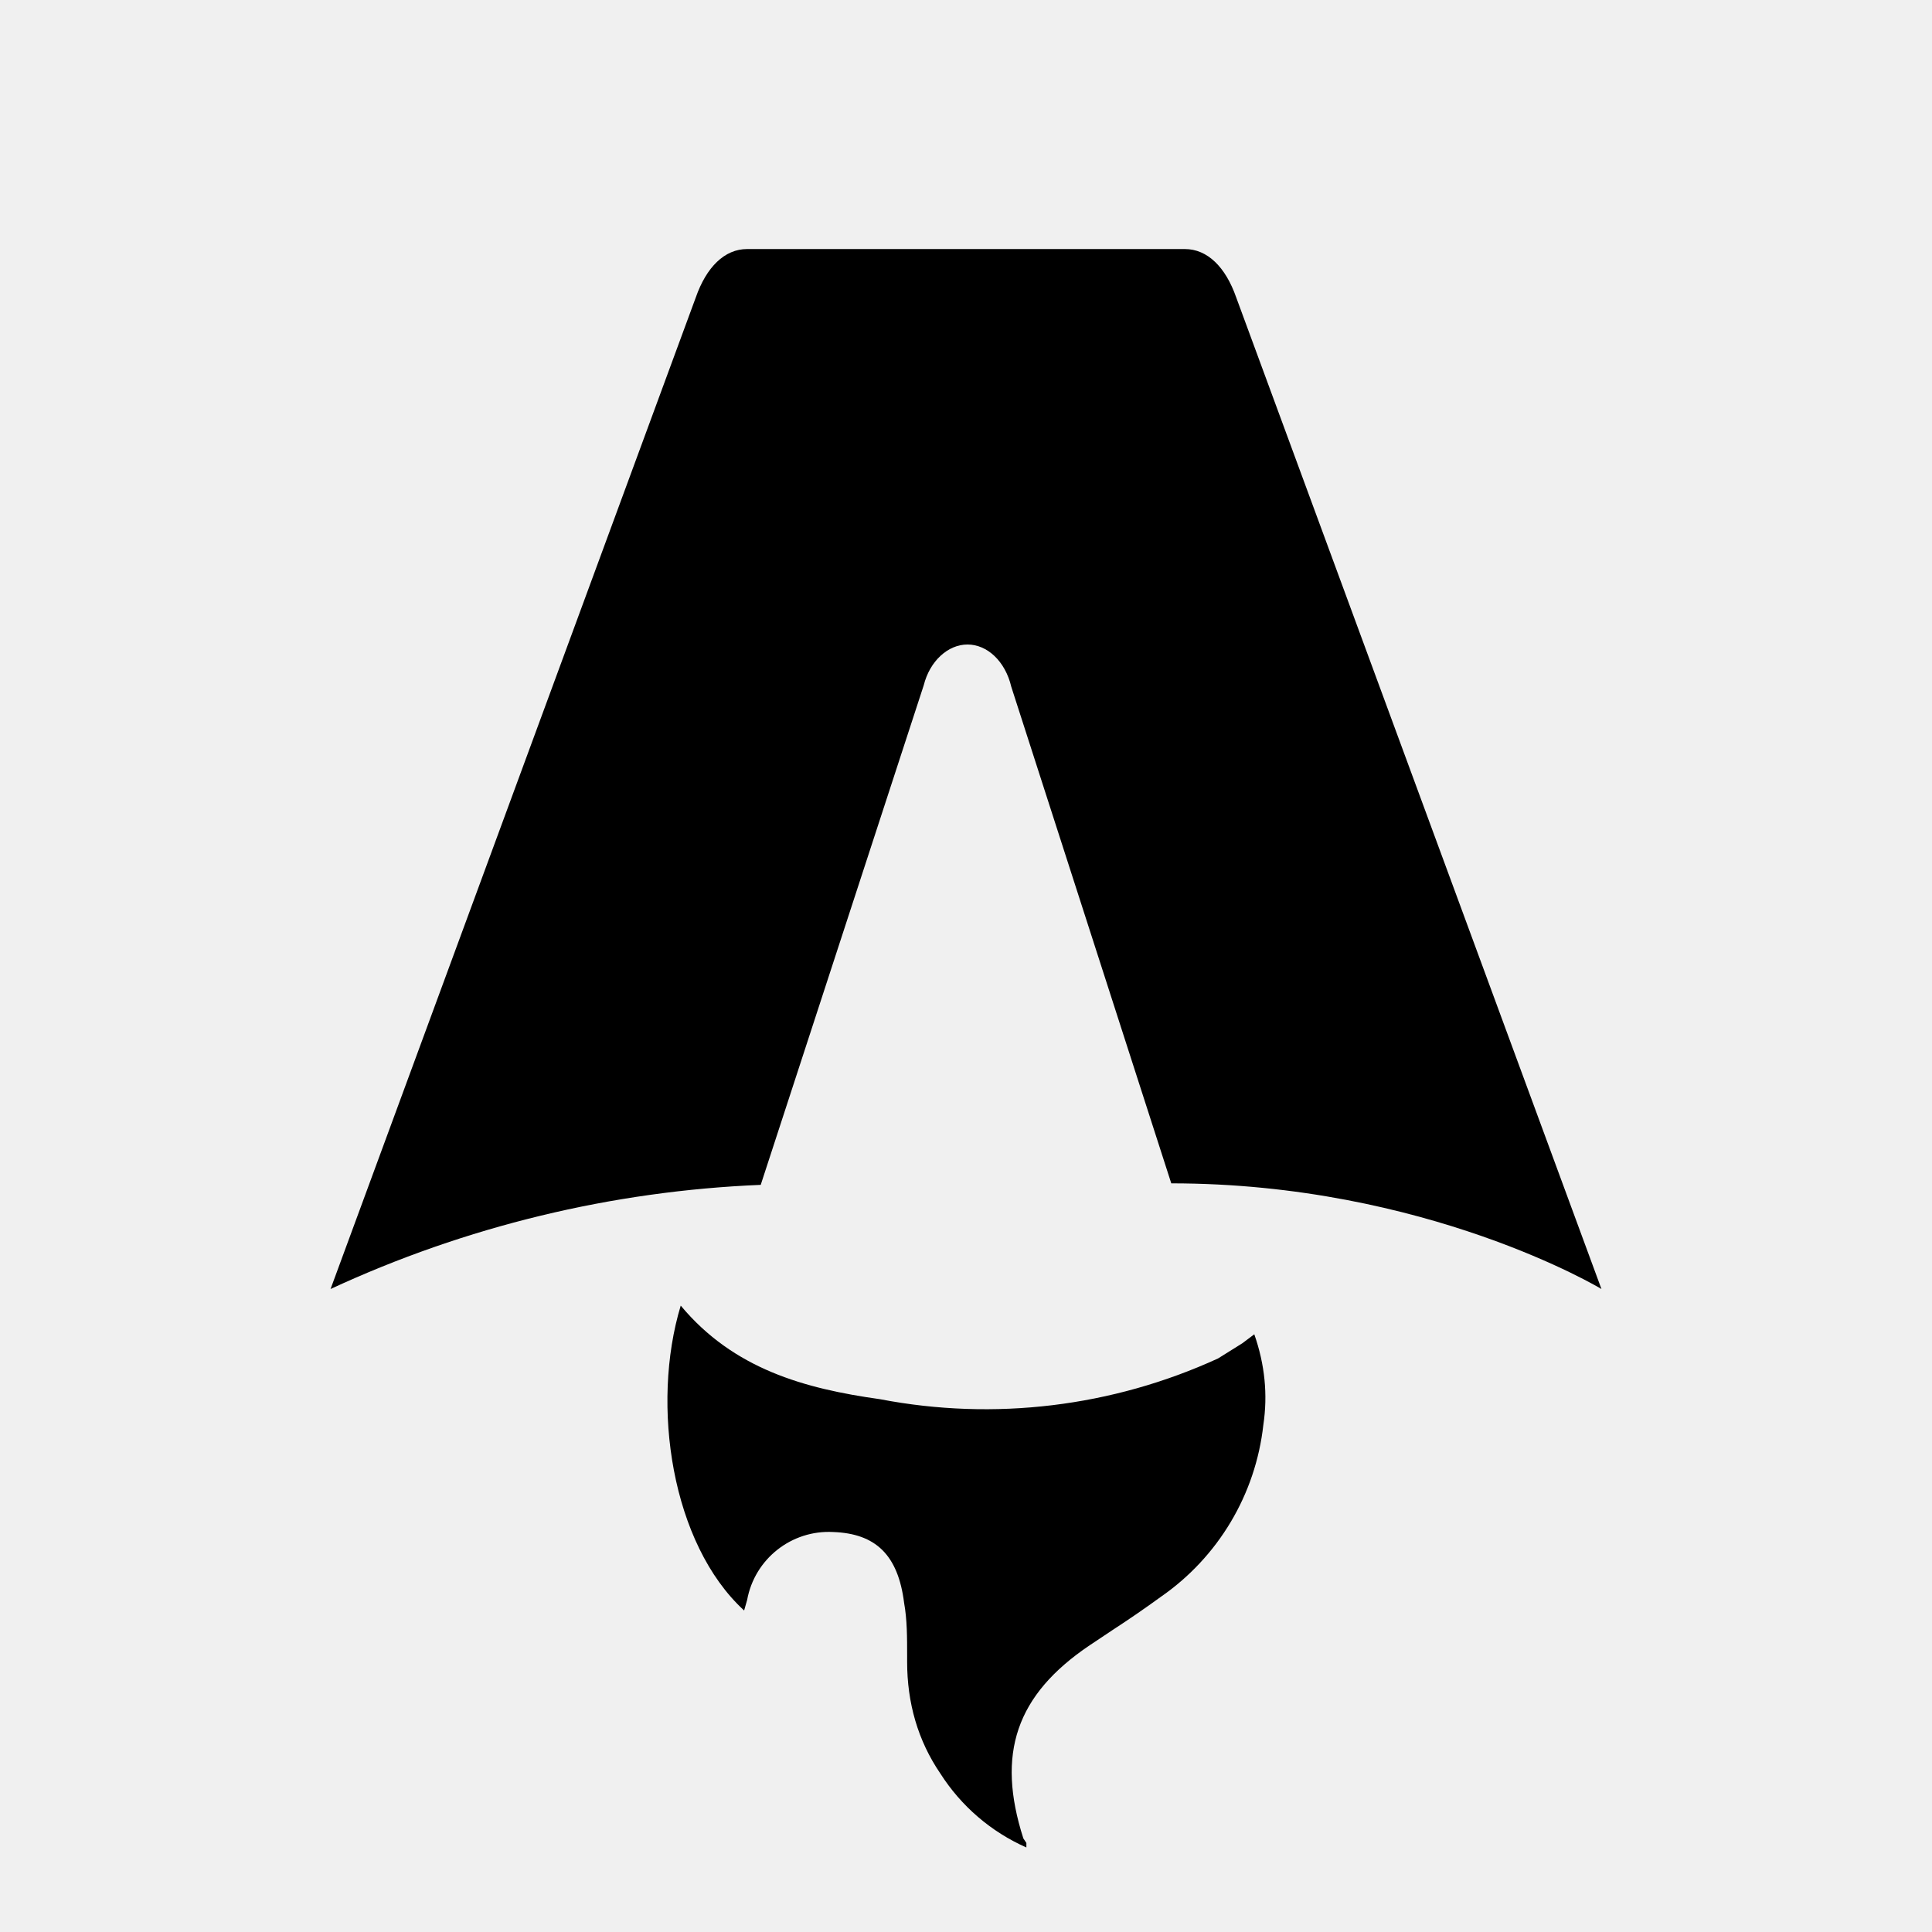
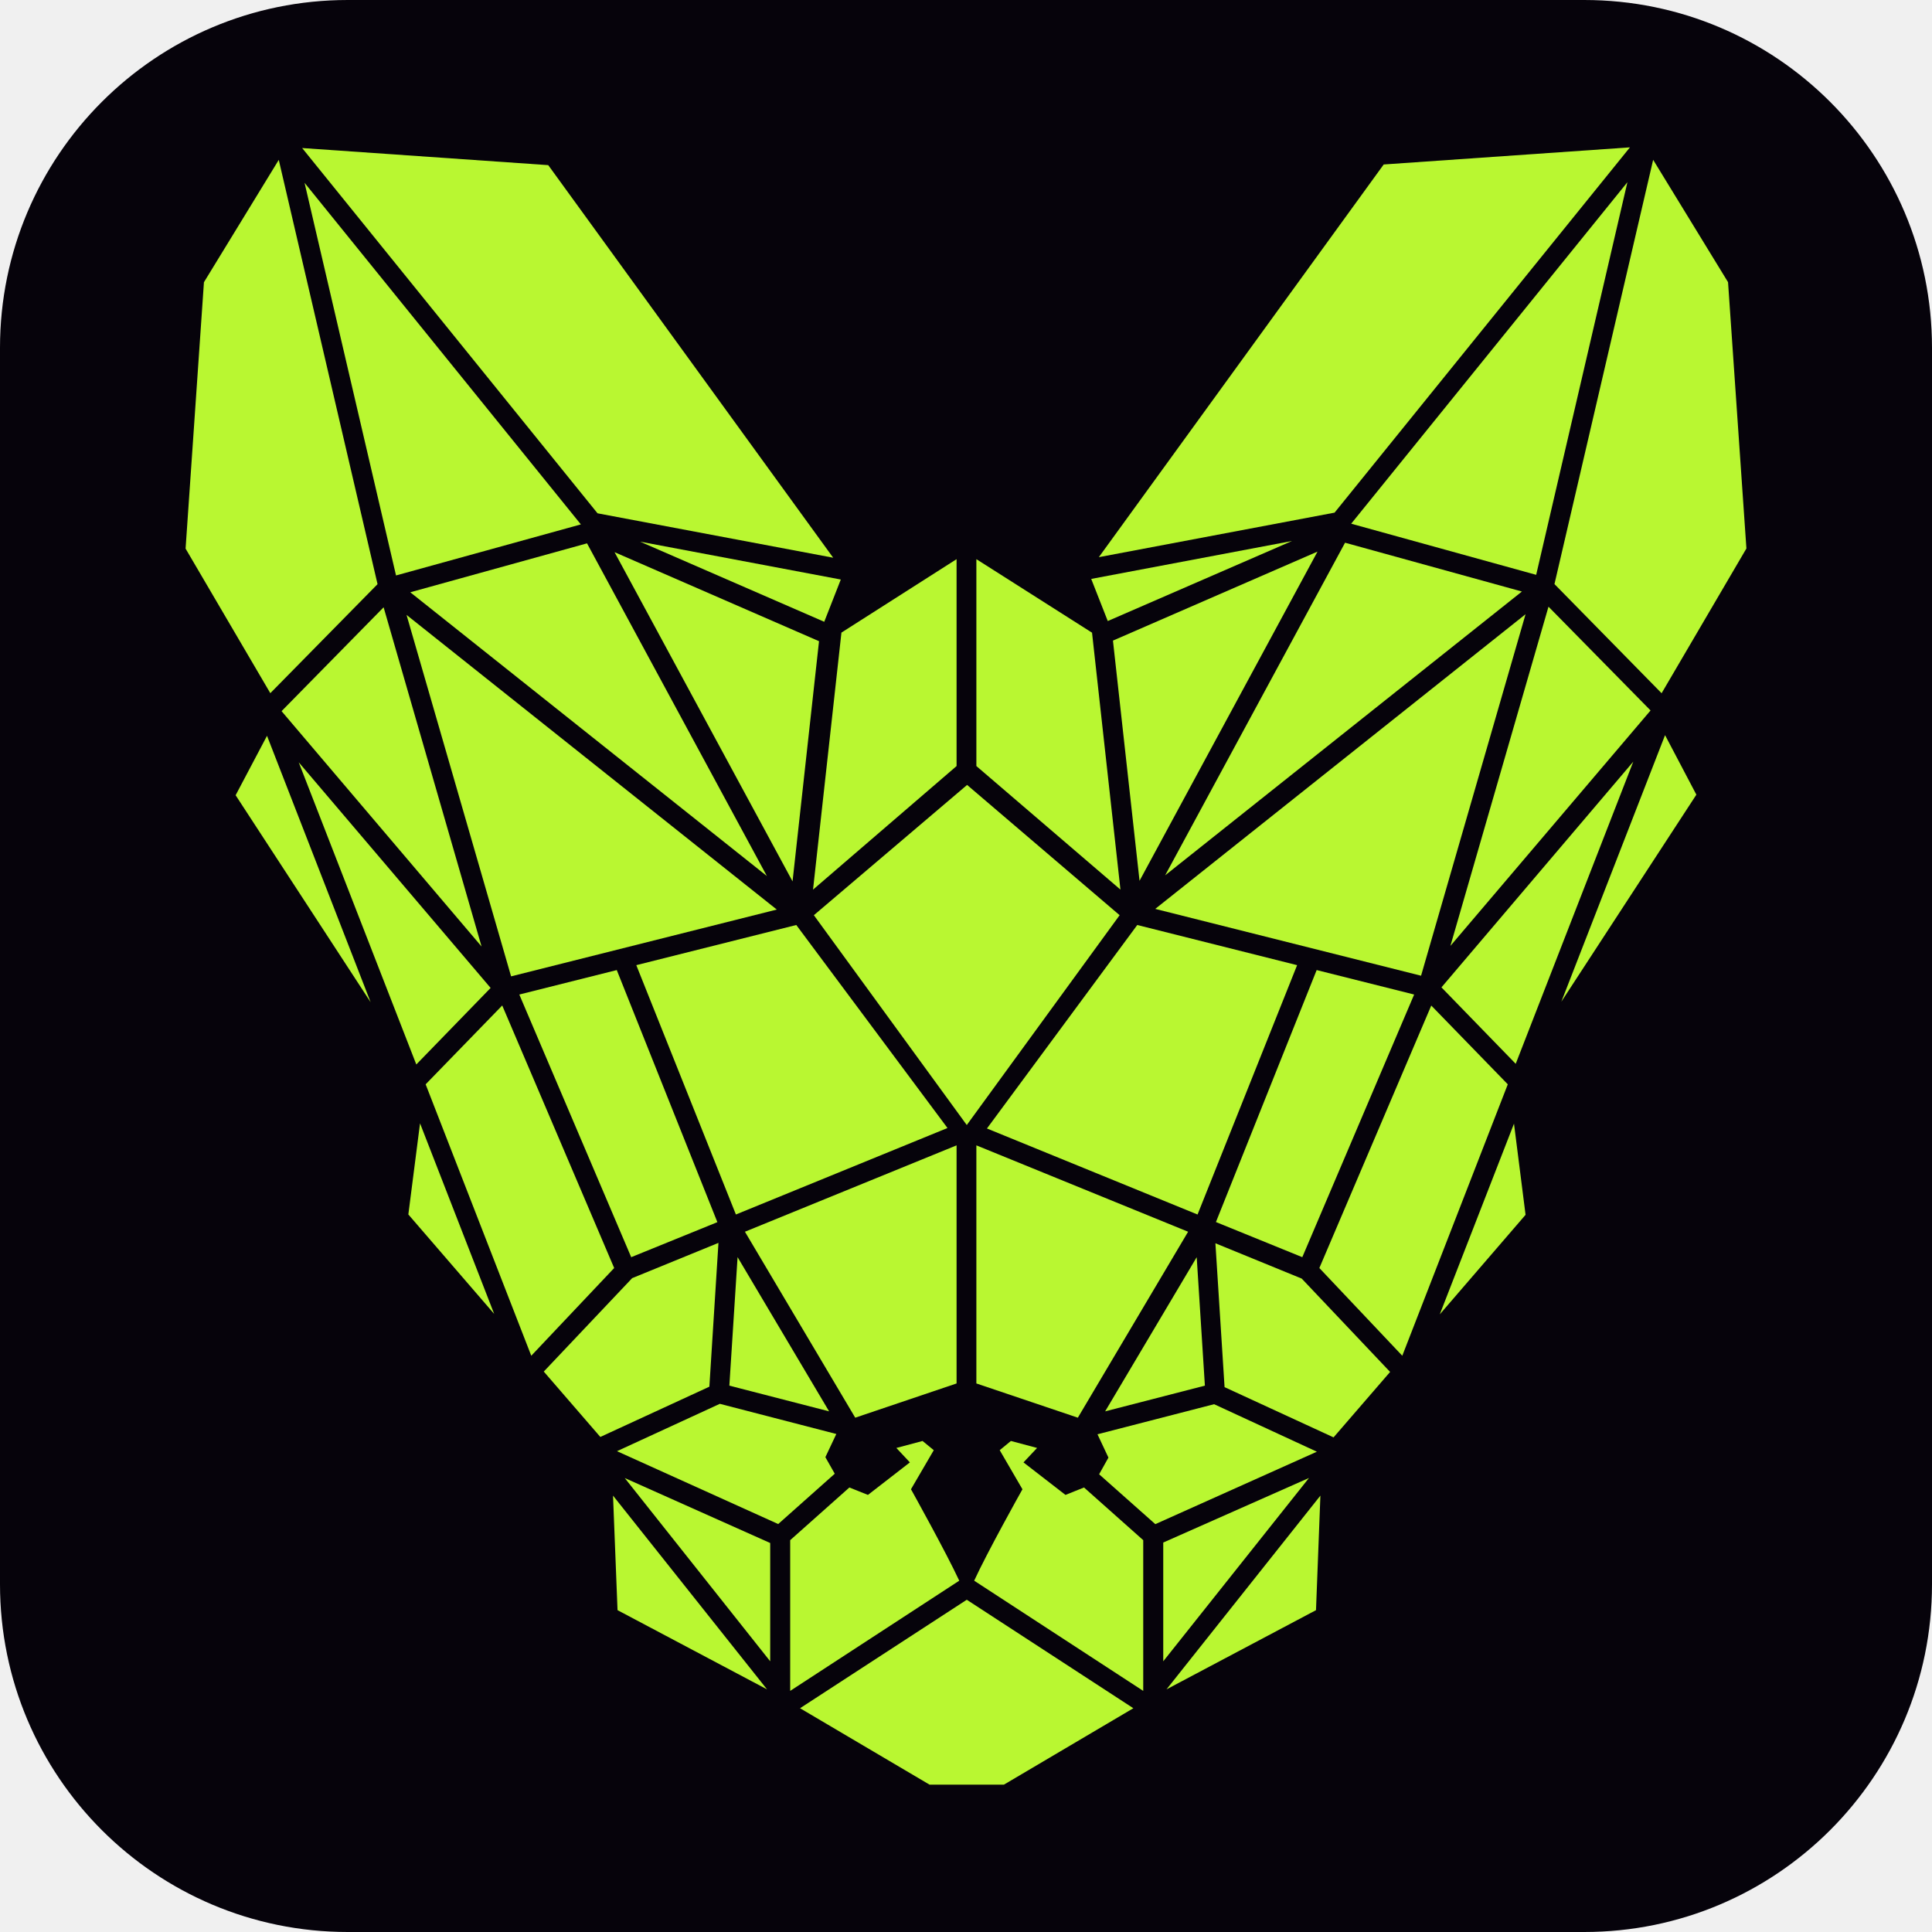
- <svg xmlns="http://www.w3.org/2000/svg" fill="none" viewBox="0 0 128 128">
-   <path d="M50.4 78.5a75.1 75.1 0 0 0-28.5 6.9l24.2-65.7c.7-2 1.9-3.2 3.4-3.2h29c1.5 0 2.7 1.2 3.4 3.2l24.2 65.7s-11.6-7-28.5-7L67 45.5c-.4-1.7-1.6-2.8-2.9-2.8-1.3 0-2.5 1.1-2.9 2.7L50.4 78.5Zm-1.1 28.2Zm-4.2-20.2c-2 6.6-.6 15.8 4.2 20.2a17.5 17.5 0 0 1 .2-.7 5.5 5.5 0 0 1 5.7-4.5c2.8.1 4.3 1.5 4.7 4.7.2 1.1.2 2.3.2 3.5v.4c0 2.7.7 5.2 2.2 7.4a13 13 0 0 0 5.7 4.9v-.3l-.2-.3c-1.8-5.6-.5-9.5 4.4-12.8l1.5-1a73 73 0 0 0 3.2-2.2 16 16 0 0 0 6.8-11.4c.3-2 .1-4-.6-6l-.8.6-1.6 1a37 37 0 0 1-22.4 2.7c-5-.7-9.7-2-13.2-6.2Z" />
-   <style>
-         path { fill: #000; }
-         @media (prefers-color-scheme: dark) {
-             path { fill: #FFF; }
-         }
-     </style>
+ <svg xmlns="http://www.w3.org/2000/svg" viewBox="237.768 271.342 420.712 420.712" width="64" height="64">
+   <rect x="237.768" y="271.342" width="420.712" height="420.712" rx="75.728" fill="#06030B" />
+   <g fill="#B9F731">
+     <g id="cat" transform="translate(-99.048 -40.73)">
+       <path id="path1" d="M0 0v19.32l-23.755 10.611Z" style="fill:#B9F731;fill-rule:nonzero;stroke:none" transform="matrix(1.33333 0 0 -1.33333 504.536 673.838)" />
+       <path id="path2" d="m0 0 24.415-12.934L-.737 18.707Z" style="fill:#B9F731;fill-rule:nonzero;stroke:none" transform="matrix(1.33333 0 0 -1.33333 471.29 662.7)" />
+       <path id="path3" d="m0 0-1.342-20.988 16.291-4.2z" style="fill:#B9F731;fill-rule:nonzero;stroke:none" transform="matrix(1.33333 0 0 -1.33333 497.43 585.825)" />
+       <path id="path4" d="m0 0 1.787 3.786-19.025 4.927L-34.035.978l26.33-11.9 9.236 8.219z" style="fill:#B9F731;fill-rule:nonzero;stroke:none" transform="matrix(1.33333 0 0 -1.33333 516.55 629.385)" />
+       <path id="path5" d="m0 0-14.954-25.18 16.291 4.2z" style="fill:#B9F731;fill-rule:nonzero;stroke:none" transform="matrix(1.33333 0 0 -1.33333 597.41 585.836)" />
+       <path id="path6" d="M0 0v38.887l-34.565-14.108 18.013-30.37Z" style="fill:#B9F731;fill-rule:nonzero;stroke:none" transform="matrix(1.33333 0 0 -1.33333 545.12 613.333)" />
+       <path id="path7" d="m0 0-14.095-5.76-14.434-15.256 9.236-10.679 17.809 8.209z" style="fill:#B9F731;fill-rule:nonzero;stroke:none" transform="matrix(1.33333 0 0 -1.33333 493.267 582.722)" />
+       <path id="path8" d="m0 0 14.02-16.244L1.909 14.884Z" style="fill:#B9F731;fill-rule:nonzero;stroke:none" transform="matrix(1.33333 0 0 -1.33333 425.737 576.532)" />
+       <path id="path9" d="m0 0 21.15-12.481h12.148L54.436 0 27.231 17.716Z" style="fill:#B9F731;fill-rule:nonzero;stroke:none" transform="matrix(1.33333 0 0 -1.33333 511.033 684.055)" />
+       <path id="path10" d="m0 0-.197.344 3.725 6.383-1.831 1.505-4.281-1.14 2.209-2.359-6.848-5.31-3.031 1.213-9.668-8.604v-24.616L7.689-14.587C5.535-9.947.047-.093 0 0" style="fill:#B9F731;fill-rule:nonzero;stroke:none" transform="matrix(1.33333 0 0 -1.33333 535.45 636.834)" />
+       <path id="path11" d="m0 0-6.859 5.31 2.222 2.359-4.278 1.14-1.826-1.505L-7.027.921l-.191-.344C-7.28.484-12.823-9.447-14.912-14.01l27.611-17.998v24.616L3.026 1.213Z" style="fill:#B9F731;fill-rule:nonzero;stroke:none" transform="matrix(1.33333 0 0 -1.33333 568.834 637.603)" />
+       <path id="path12" d="m0 0 .719 18.707-25.134-31.641Z" style="fill:#B9F731;fill-rule:nonzero;stroke:none" transform="matrix(1.33333 0 0 -1.33333 623.388 662.7)" />
+       <path id="path13" d="M0 0v-19.397l23.801 29.941Z" style="fill:#B9F731;fill-rule:nonzero;stroke:none" transform="matrix(1.33333 0 0 -1.33333 590.124 647.975)" />
+       <path id="path14" d="m0 0-19.045-4.914 1.789-3.807-1.521-2.723 9.177-8.147L16.785-7.759z" style="fill:#B9F731;fill-rule:nonzero;stroke:none" transform="matrix(1.33333 0 0 -1.33333 601.197 617.85)" />
+       <path id="path15" d="m0 0-12.507-12.877 17.25-44.329L18.285-42.88Z" style="fill:#B9F731;fill-rule:nonzero;stroke:none" transform="matrix(1.33333 0 0 -1.33333 446.18 531.024)" />
+       <path id="path16" d="m0 0-16.431 41.171-15.918-3.996 18.275-42.896Z" style="fill:#B9F731;fill-rule:nonzero;stroke:none" transform="matrix(1.33333 0 0 -1.33333 493.032 578.208)" />
+       <path id="path17" d="m0 0-24.694 33.156-26.129-6.559 16.268-40.723z" style="fill:#B9F731;fill-rule:nonzero;stroke:none" transform="matrix(1.33333 0 0 -1.33333 543.14 557.707)" />
+       <path id="path18" d="M0 0v33.79l-18.805-11.995-4.639-41.976Z" style="fill:#B9F731;fill-rule:nonzero;stroke:none" transform="matrix(1.33333 0 0 -1.33333 545.12 478.888)" />
+       <path id="path19" d="m0 0 24.965 34.271L.054 55.546l-25.027-21.275Z" style="fill:#B9F731;fill-rule:nonzero;stroke:none" transform="matrix(1.33333 0 0 -1.33333 547.34 557.06)" />
+       <path id="path20" d="m0 0-18.89 12.008v-33.79L4.64-41.96Z" style="fill:#B9F731;fill-rule:nonzero;stroke:none" transform="matrix(1.33333 0 0 -1.33333 574.617 449.846)" />
+       <path id="path21" d="m0 0-24.549-33.234L9.846-47.283l16.26 40.724Z" style="fill:#B9F731;fill-rule:nonzero;stroke:none" transform="matrix(1.33333 0 0 -1.33333 584.466 513.5)" />
+       <path id="path22" d="m0 0 29.067 53.766-33.409-14.537Z" style="fill:#B9F731;fill-rule:nonzero;stroke:none" transform="matrix(1.33333 0 0 -1.33333 584.962 503.875)" />
+       <path id="path23" d="m0 0-32.799-6.197 2.703-6.879z" style="fill:#B9F731;fill-rule:nonzero;stroke:none" transform="matrix(1.33333 0 0 -1.33333 618.17 429.876)" />
+       <path id="path24" d="m0 0 1.495-23.496L19.296-31.7l9.236 10.689L14.1-5.77Z" style="fill:#B9F731;fill-rule:nonzero;stroke:none" transform="matrix(1.33333 0 0 -1.33333 601.483 582.808)" />
+       <path id="path25" d="m0 0-15.921 3.996-16.451-41.153 14.105-5.739z" style="fill:#B9F731;fill-rule:nonzero;stroke:none" transform="matrix(1.33333 0 0 -1.33333 644.76 528.641)" />
+       <path id="path26" d="m0 0-18.277-42.867 13.544-14.326 17.23 44.329z" style="fill:#B9F731;fill-rule:nonzero;stroke:none" transform="matrix(1.33333 0 0 -1.33333 648.488 531.041)" />
+       <path id="path27" d="m0 0 14.012 16.26-1.89 14.887z" style="fill:#B9F731;fill-rule:nonzero;stroke:none" transform="matrix(1.33333 0 0 -1.33333 650.34 598.288)" />
+       <path id="path28" d="m0 0 58.269 46.354-28.884 7.973Z" style="fill:#B9F731;fill-rule:nonzero;stroke:none" transform="matrix(1.33333 0 0 -1.33333 590.535 502.689)" />
+       <path id="path29" d="m0 0-60.483-48.128 43.416-10.914z" style="fill:#B9F731;fill-rule:nonzero;stroke:none" transform="matrix(1.33333 0 0 -1.33333 669.023 445.822)" />
+       <path id="path30" d="m0 0-45.112-55.773 30.212-8.351Z" style="fill:#B9F731;fill-rule:nonzero;stroke:none" transform="matrix(1.33333 0 0 -1.33333 691.2 351.75)" />
+       <path id="path31" d="m0 0-40.216-2.796-46.525-64.134 38.502 7.272z" style="fill:#B9F731;fill-rule:nonzero;stroke:none" transform="matrix(1.33333 0 0 -1.33333 691.751 344.16)" />
+       <path id="path32" d="m0 0 19.201 49.349-31.331-36.865Z" style="fill:#B9F731;fill-rule:nonzero;stroke:none" transform="matrix(1.33333 0 0 -1.33333 666.878 543.728)" />
+       <path id="path33" d="m0 0-16.019-55.4 32.688 38.452z" style="fill:#B9F731;fill-rule:nonzero;stroke:none" transform="matrix(1.33333 0 0 -1.33333 674.016 444.184)" />
+       <path id="path34" d="m0 0 22.051 33.808-5.114 9.722Z" style="fill:#B9F731;fill-rule:nonzero;stroke:none" transform="matrix(1.33333 0 0 -1.33333 676.816 530.197)" />
+       <path id="path35" d="m0 0 13.852 23.641-3 43.493-12.231 19.982-16.117-69.291z" style="fill:#B9F731;fill-rule:nonzero;stroke:none" transform="matrix(1.33333 0 0 -1.33333 698.645 463.03)" />
+       <path id="path36" d="m0 0-33.394 14.54 29.07-53.766z" style="fill:#B9F731;fill-rule:nonzero;stroke:none" transform="matrix(1.33333 0 0 -1.33333 515.167 451.701)" />
+       <path id="path37" d="m0 0 2.705 6.903-32.781 6.184z" style="fill:#B9F731;fill-rule:nonzero;stroke:none" transform="matrix(1.33333 0 0 -1.33333 516.302 447.473)" />
+       <path id="path38" d="m0 0 58.24-46.343L28.865 7.992Z" style="fill:#B9F731;fill-rule:nonzero;stroke:none" transform="matrix(1.33333 0 0 -1.33333 426.158 441.046)" />
+       <path id="path39" d="m0 0-60.467 48.123 17.075-59.034z" style="fill:#B9F731;fill-rule:nonzero;stroke:none" transform="matrix(1.33333 0 0 -1.33333 505.967 510.137)" />
+       <path id="path40" d="m0 0 30.187 8.338-45.126 55.789Z" style="fill:#B9F731;fill-rule:nonzero;stroke:none" transform="matrix(1.33333 0 0 -1.33333 423.055 437.384)" />
+       <path id="path41" d="m0 0-46.537 64.116-40.191 2.793 48.242-59.655Z" style="fill:#B9F731;fill-rule:nonzero;stroke:none" transform="matrix(1.33333 0 0 -1.33333 518.25 433.521)" />
+       <path id="path42" d="m0 0-31.341 36.852 19.204-49.354z" style="fill:#B9F731;fill-rule:nonzero;stroke:none" transform="matrix(1.33333 0 0 -1.33333 443.652 527.203)" />
+       <path id="path43" d="m0 0-16.001 55.406-16.666-16.961Z" style="fill:#B9F731;fill-rule:nonzero;stroke:none" transform="matrix(1.33333 0 0 -1.33333 441.686 518.19)" />
+       <path id="path44" d="m0 0 22.053-33.81L5.126 9.709Z" style="fill:#B9F731;fill-rule:nonzero;stroke:none" transform="matrix(1.33333 0 0 -1.33333 388.126 485.243)" />
+       <path id="path45" d="m0 0-16.133 69.294-12.22-19.981-2.998-43.507 13.839-23.61z" style="fill:#B9F731;fill-rule:nonzero;stroke:none" transform="matrix(1.33333 0 0 -1.33333 419.03 439.279)" />
+       <path id="path46" d="m0 0 16.573-5.591 18.008 30.37L0 38.887Z" style="fill:#B9F731;fill-rule:nonzero;stroke:none" transform="matrix(1.33333 0 0 -1.33333 549.43 613.333)" />
+     </g>
+   </g>
</svg>
